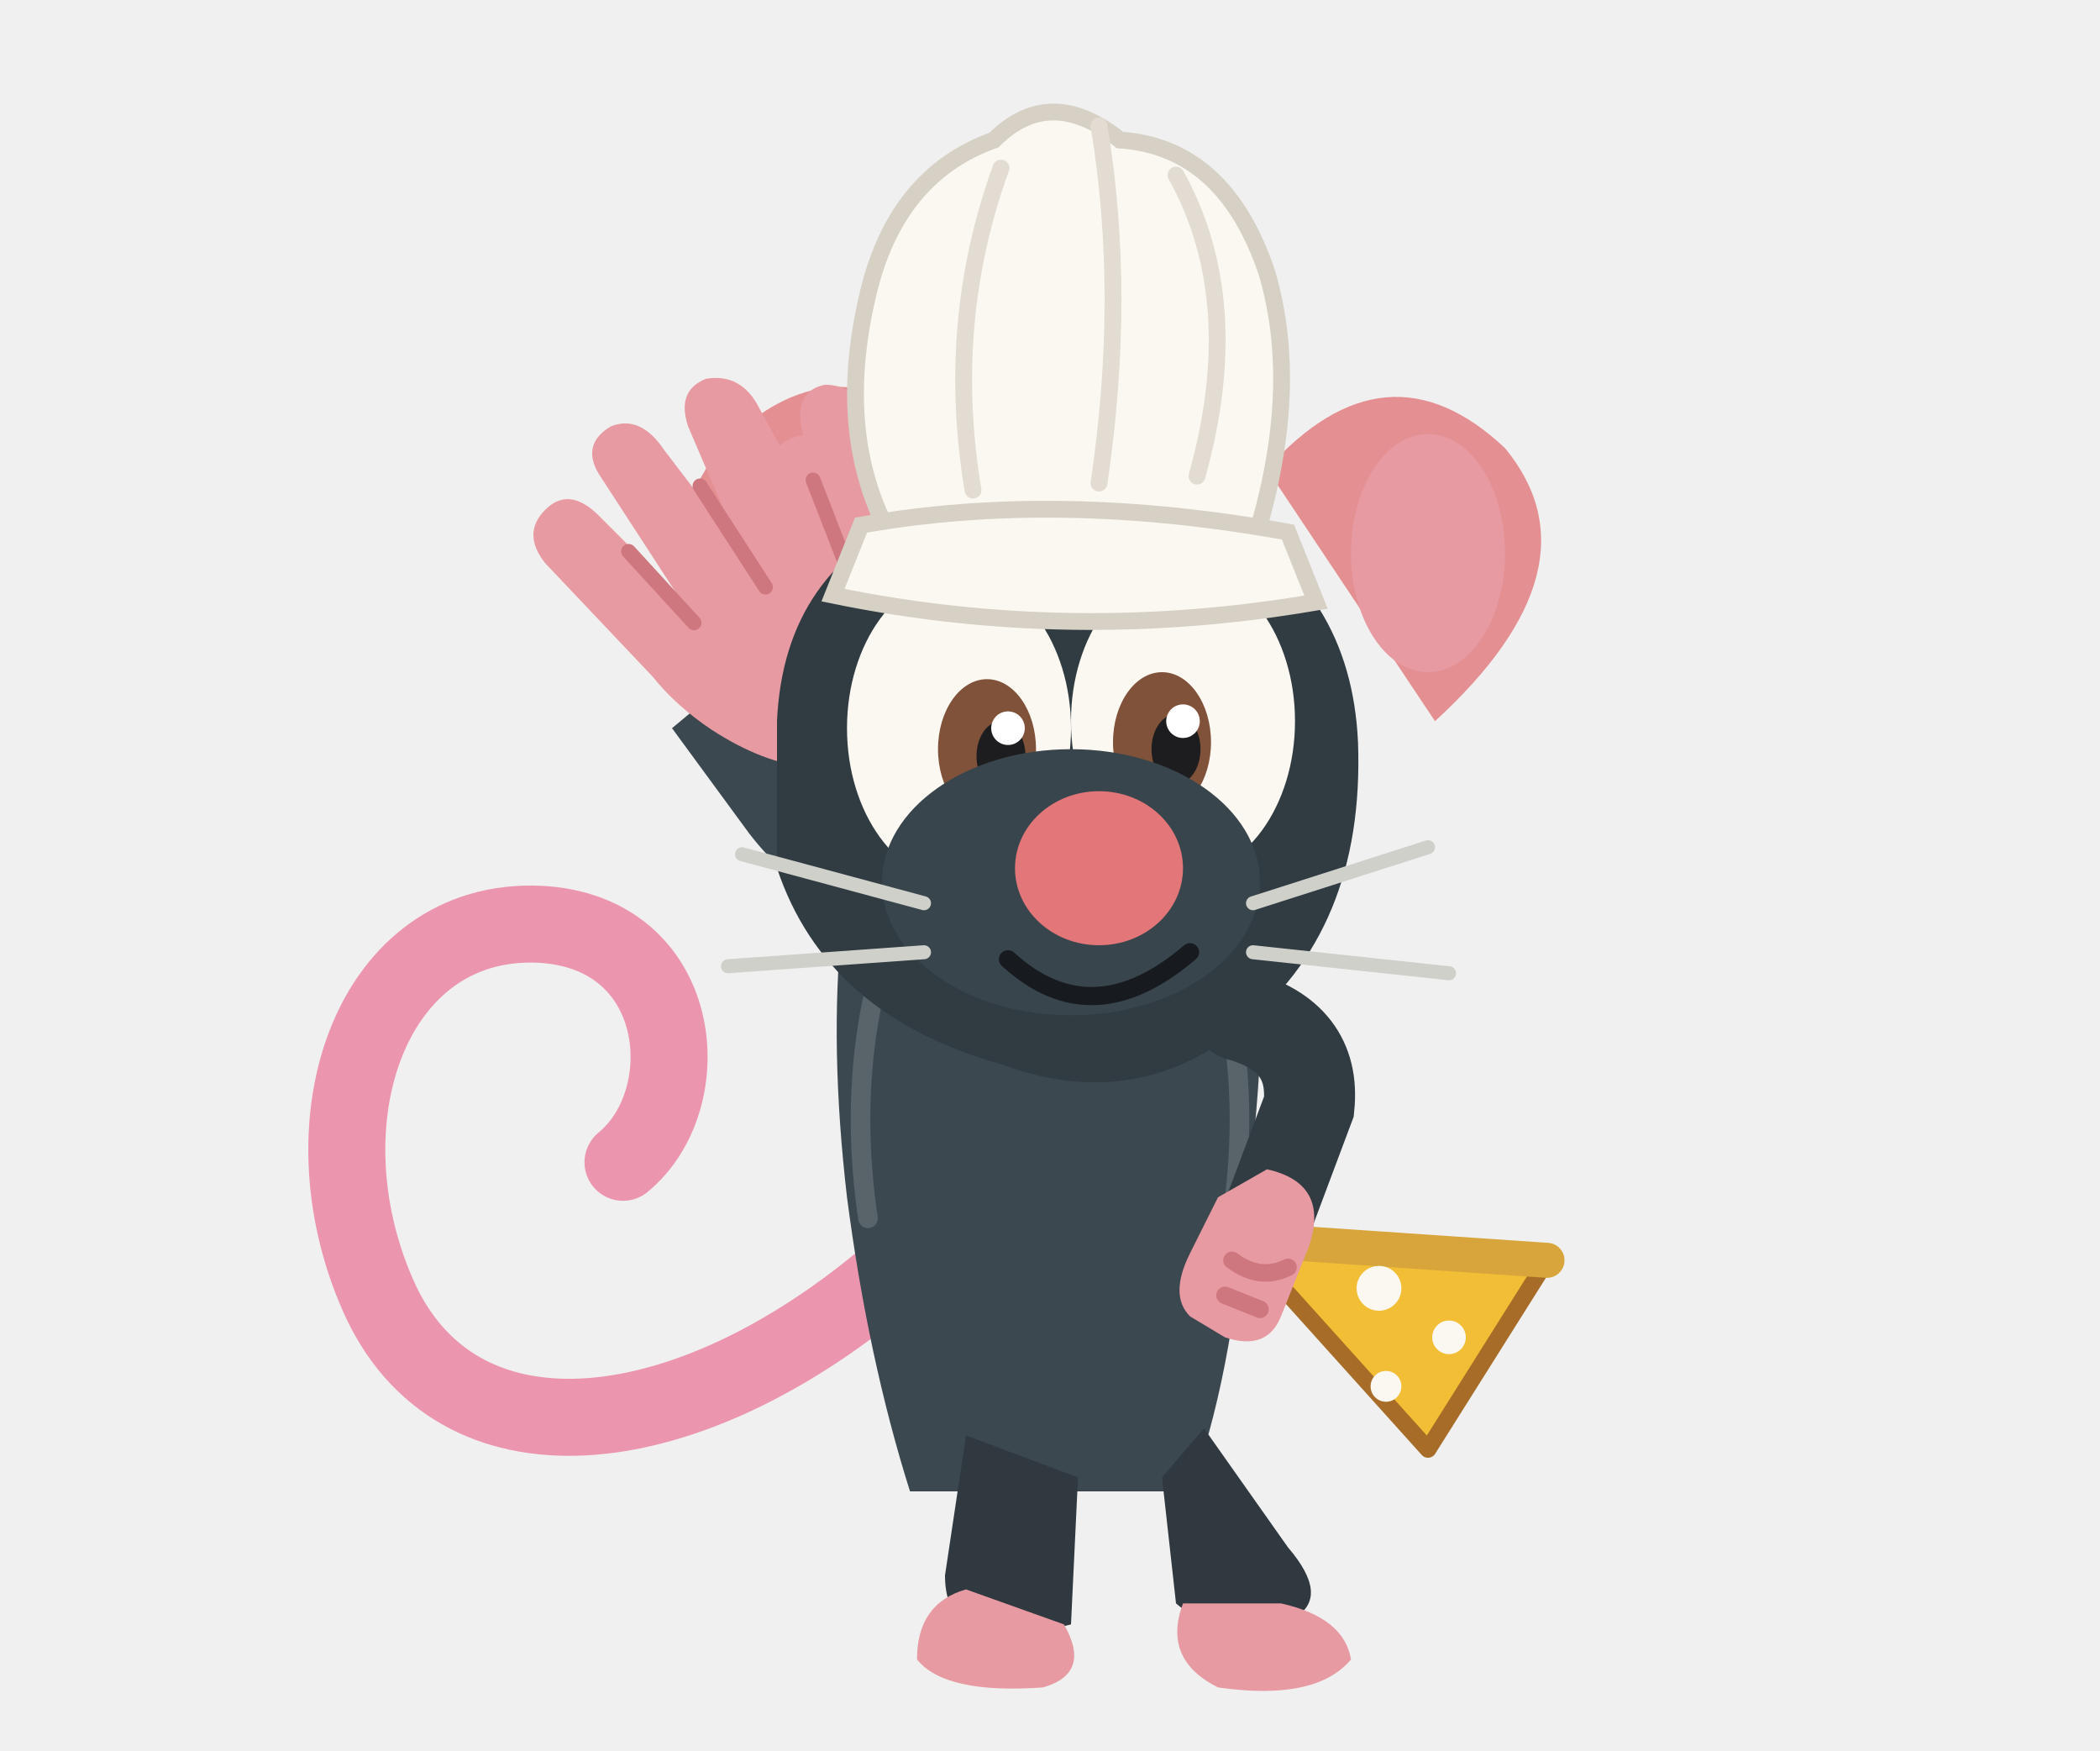
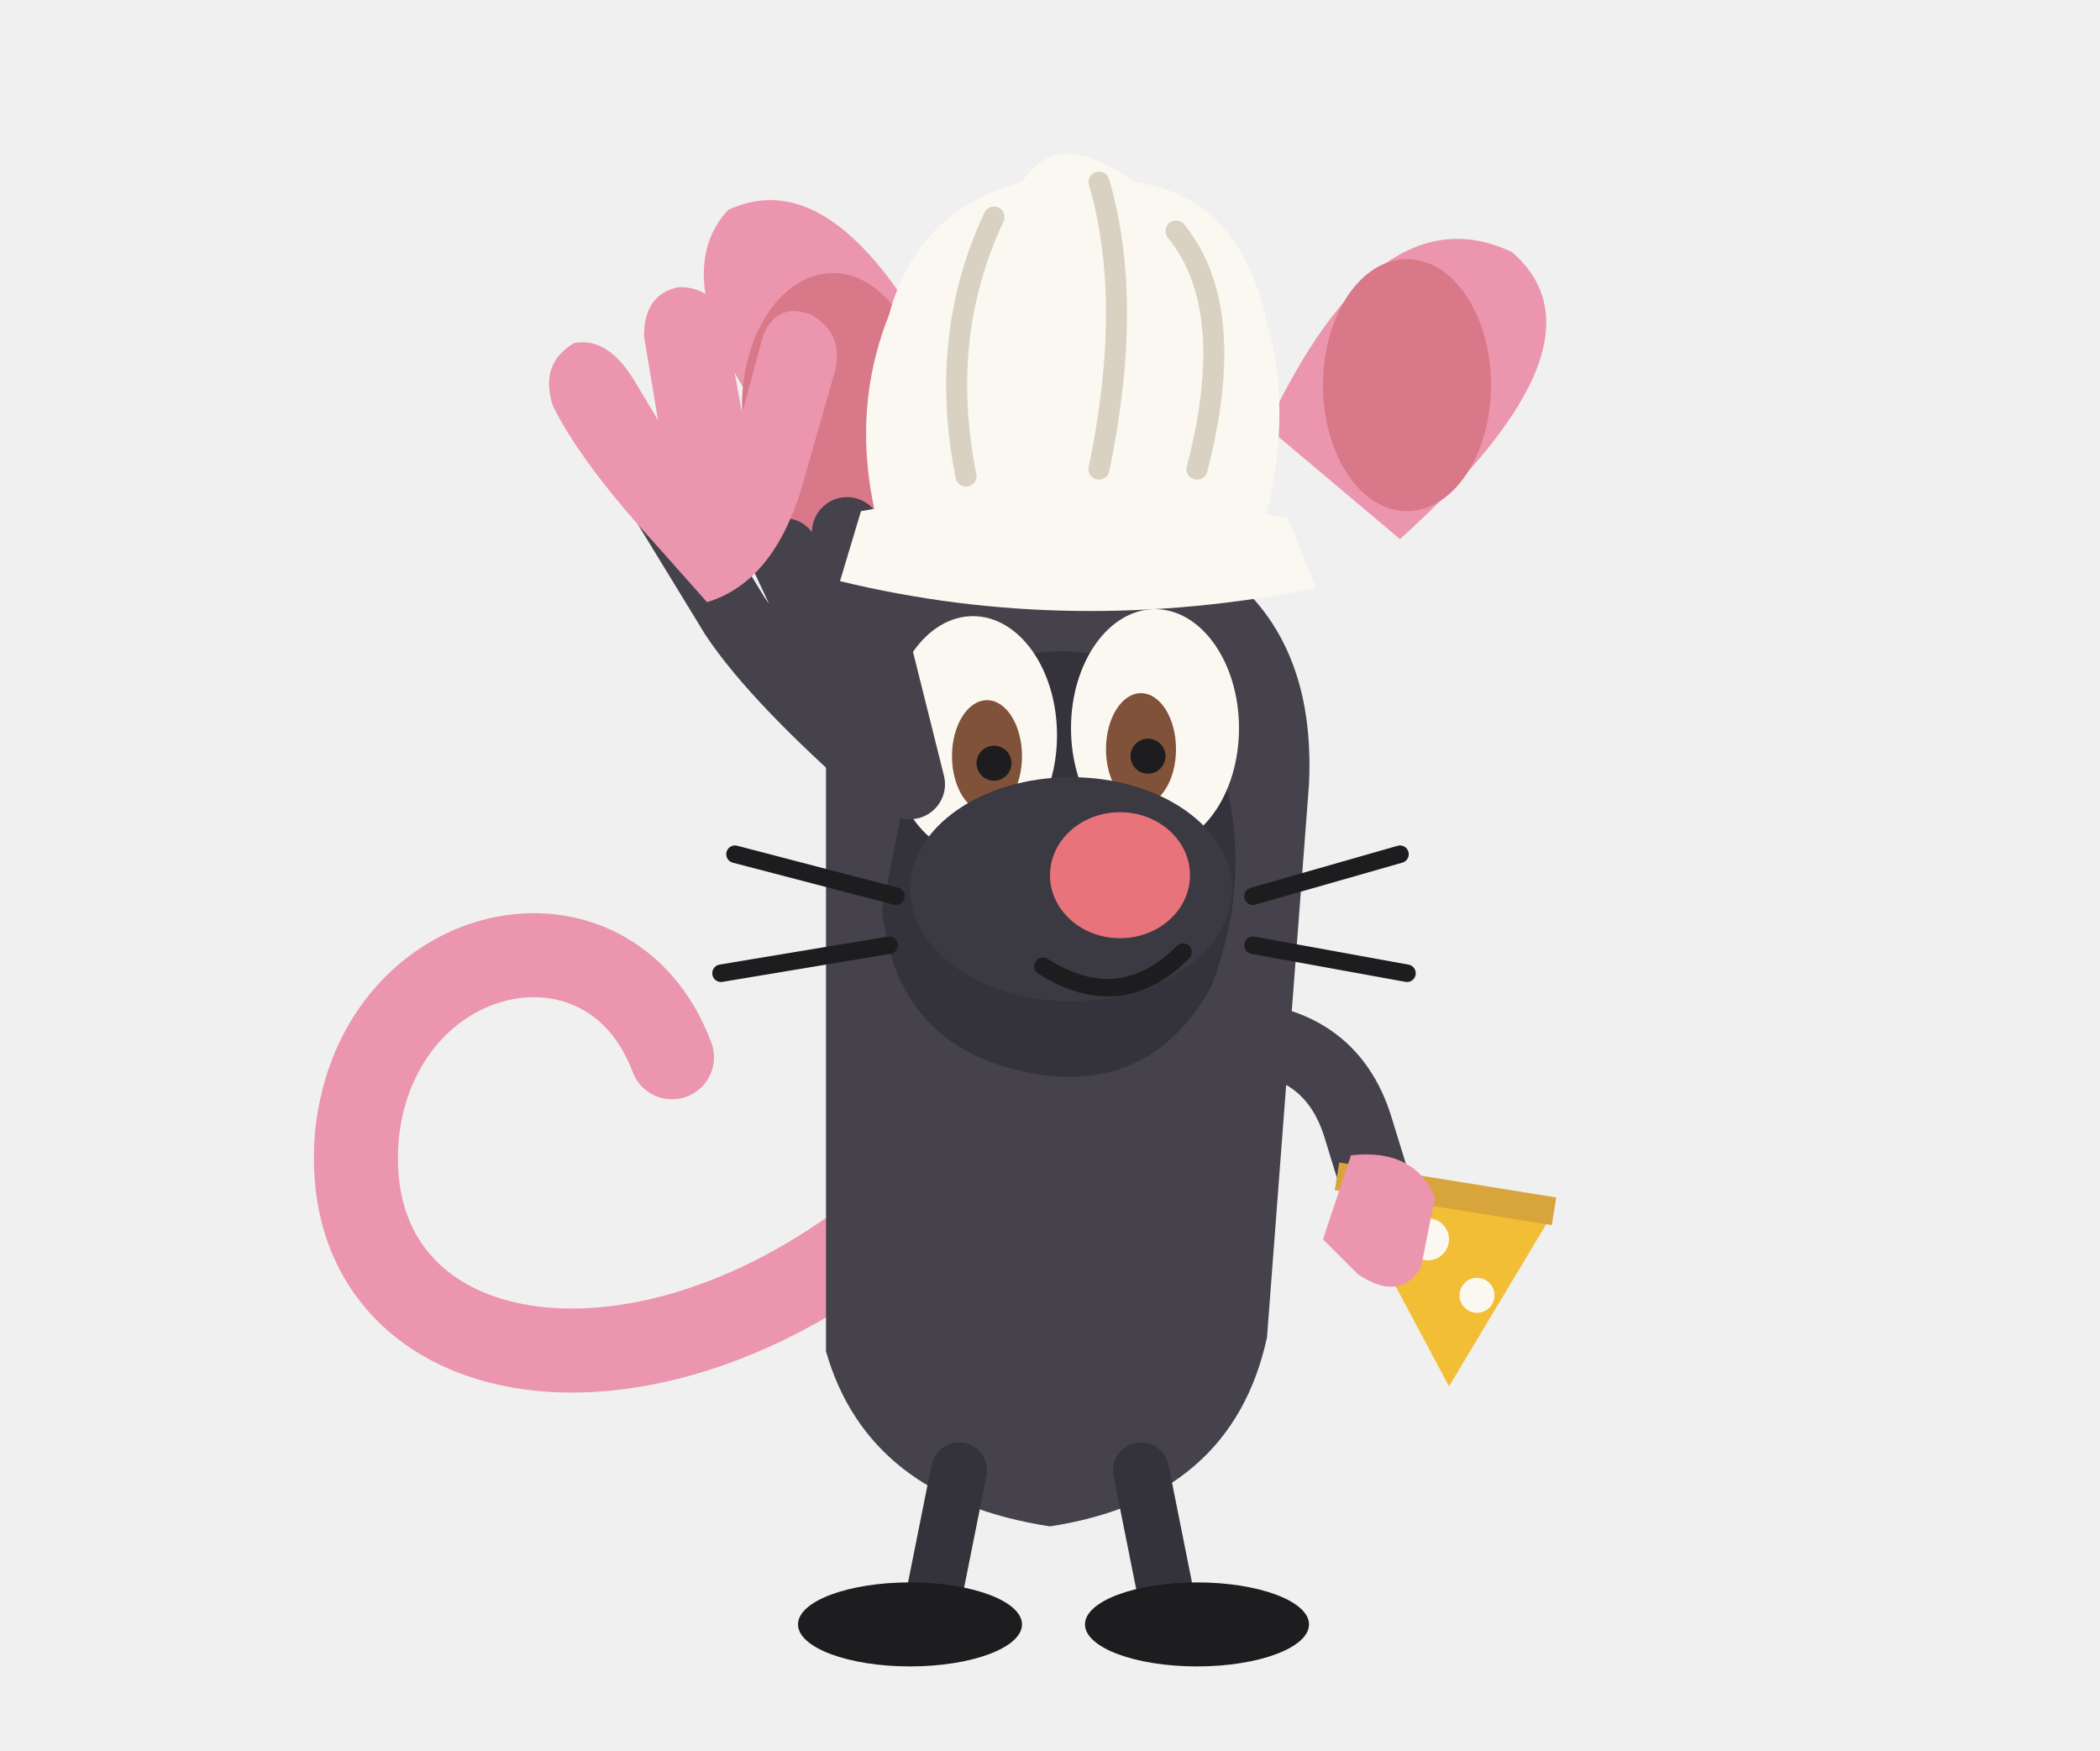
- <svg xmlns="http://www.w3.org/2000/svg" width="300" height="250" viewBox="25 0 250 250">
-   <path d="M126 183 C97 207 65 210 54 185 C43 160 53 131 77 132 C98 133 100 157 89 166" fill="none" stroke="#EC95AE" stroke-width="11" stroke-linecap="round" />
-   <path d="M110 100 Q89 77 105 62 Q123 46 140 68 M181 67 Q198 48 215 64 Q229 81 205 103" fill="#E48F91" stroke-linejoin="round" />
-   <ellipse cx="116" cy="79" rx="11" ry="17" fill="#E79AA1" />
-   <ellipse cx="204" cy="79" rx="11" ry="17" fill="#E79AA1" />
-   <path d="M128 102 Q138 92 150 92 Q166 92 174 104 Q184 127 178 172 Q176 197 170 213 L130 213 Q124 194 121 171 Q116 128 128 102Z" fill="#3C4850" />
-   <path d="M131 124 Q120 147 124 174 M169 124 Q180 147 176 174" fill="none" stroke="#59646A" stroke-width="2.8" stroke-linecap="round" />
-   <path d="M138 205 L135 225 Q135 234 145 234 L153 232 L154 211 M166 211 L168 229 Q175 235 185 231 Q190 228 184 221 L172 204" fill="#303940" />
-   <path d="M138 227 Q131 229 131 237 Q135 242 149 241 Q156 239 152 232Z M169 229 Q166 237 174 241 Q188 243 193 237 Q192 231 183 229Z" fill="#E79AA1" />
-   <path d="M130 130 Q117 132 107 119 L96 104 L108 94 L128 108 L140 119Z" fill="#3C4850" stroke-linejoin="round" />
-   <g transform="translate(15 15) scale(.85)">
-     <path d="M102 105 Q96 101 92 96 L74 77 Q70 72 74 68 Q78 64 83 69 L96 82 L83 62 Q80 57 85 54 Q90 52 94 58 L107 75 L98 54 Q96 48 101 46 Q107 45 110 51 L122 73 L117 54 Q116 48 121 47 Q127 47 129 54 L137 82 Q142 96 132 108 Q119 116 102 105Z" fill="#E79AA1" stroke-linejoin="round" />
-     <path d="M88 75 L99 87 M100 64 L111 81 M119 63 L126 81" fill="none" stroke="#CF777F" stroke-width="2.5" stroke-linecap="round" />
-   </g>
-   <path d="M111 103 Q112 81 132 73 Q152 64 174 74 Q193 84 194 106 Q195 133 177 147 Q162 159 143 152 Q118 145 111 124Z" fill="#303B42" />
-   <ellipse cx="137" cy="104" rx="16" ry="22" fill="#FBF8F1" />
-   <ellipse cx="169" cy="103" rx="16" ry="22" fill="#FBF8F1" />
-   <ellipse cx="141" cy="107" rx="7" ry="10" fill="#80523A" />
-   <ellipse cx="166" cy="106" rx="7" ry="10" fill="#80523A" />
-   <ellipse cx="143" cy="108" rx="3.5" ry="5" fill="#1D1D1F" />
-   <ellipse cx="168" cy="107" rx="3.5" ry="5" fill="#1D1D1F" />
-   <circle cx="144" cy="104" r="2.4" fill="#FFFFFF" />
-   <circle cx="169" cy="103" r="2.4" fill="#FFFFFF" />
-   <ellipse cx="153" cy="126" rx="27" ry="19" fill="#39454C" />
-   <ellipse cx="157" cy="124" rx="12" ry="11" fill="#E27678" />
-   <path d="M144 137 Q156 148 170 136" fill="none" stroke="#171B20" stroke-width="2.6" stroke-linecap="round" />
-   <path d="M132 129 L106 122 M132 136 L104 138 M179 129 L204 121 M179 136 L207 139" fill="none" stroke="#CFD0CA" stroke-width="2" stroke-linecap="round" />
-   <path d="M177 145 Q188 148 187 158 L181 174" fill="none" stroke="#303B42" stroke-width="13" stroke-linecap="round" />
-   <path d="M177 177 L221 180 L204 207Z" fill="#F2BE35" stroke="#A76D28" stroke-width="2.4" stroke-linejoin="round" />
-   <path d="M177 177 L221 180" fill="none" stroke="#D7A53C" stroke-width="5" stroke-linecap="round" />
-   <circle cx="197" cy="184" r="3.2" fill="#FBF8F1" />
-   <circle cx="207" cy="191" r="2.4" fill="#FBF8F1" />
-   <circle cx="198" cy="198" r="2.2" fill="#FBF8F1" />
-   <path d="M181 167 Q190 169 187 178 L183 188 Q181 193 175 191 L170 188 Q167 185 170 179 L174 171Z" fill="#E79AA1" />
-   <path d="M176 180 Q180 183 184 181 M175 185 L180 187" fill="none" stroke="#CF777F" stroke-width="2.5" stroke-linecap="round" />
-   <path d="M128 78 Q119 63 124 42 Q128 25 142 20 Q150 12 160 20 Q175 21 181 39 Q186 56 179 78Z" fill="#FBF8F1" stroke="#D6D0C5" stroke-width="2.4" />
-   <path d="M139 70 Q135 46 143 24 M157 69 Q161 42 157 18 M171 68 Q178 43 168 25" fill="none" stroke="#E2DCD2" stroke-width="2.4" stroke-linecap="round" />
-   <path d="M123 75 Q151 70 184 76 L188 86 Q153 92 119 85Z" fill="#FBF8F1" stroke="#D6D0C5" stroke-width="2.4" />
+ <svg xmlns="http://www.w3.org/2000/svg" width="300" height="250" viewBox="0 0 300 250">
+   <path d="M124 177 C88 204 48 195 51 162 C54 134 87 127 96 151" fill="none" stroke="#EC95AE" stroke-width="12" stroke-linecap="round" />
+   <path d="M117 70 Q93 42 104 30 Q121 22 138 59 M181 61 Q197 27 216 36 Q231 49 200 77" fill="#EC95AE" />
+   <ellipse cx="119" cy="58" rx="13" ry="19" fill="#D97888" />
+   <ellipse cx="201" cy="55" rx="12" ry="18" fill="#D97888" />
+   <path d="M118 105 Q116 85 128 80 Q151 67 174 81 Q188 91 187 112 L181 191 Q176 214 150 218 Q124 214 118 193Z" fill="#45424C" />
+   <path d="M131 105 Q135 94 151 93 Q167 93 173 105 Q180 123 173 141 Q164 157 146 153 Q128 149 126 130Z" fill="#34333B" />
+   <ellipse cx="139" cy="105" rx="12" ry="17" fill="#FBF8F1" />
+   <ellipse cx="165" cy="104" rx="12" ry="17" fill="#FBF8F1" />
+   <ellipse cx="141" cy="108" rx="5" ry="8" fill="#80523A" />
+   <ellipse cx="163" cy="107" rx="5" ry="8" fill="#80523A" />
+   <circle cx="142" cy="109" r="2.5" fill="#1D1D1F" />
+   <circle cx="164" cy="108" r="2.5" fill="#1D1D1F" />
+   <ellipse cx="153" cy="127" rx="23" ry="16" fill="#3B3941" />
+   <ellipse cx="160" cy="125" rx="10" ry="9" fill="#E8737A" />
+   <path d="M149 138 Q160 145 169 136 M128 128 L105 122 M127 135 L103 139 M179 128 L200 122 M179 135 L201 139" fill="none" stroke="#1D1D1F" stroke-width="2.5" stroke-linecap="round" />
+   <path d="M127 111 Q111 97 105 88 L94 70 M126 109 L112 79 M130 112 L121 76" fill="none" stroke="#45424C" stroke-width="10" stroke-linecap="round" />
+   <path d="M93 77 Q83 66 79 58 Q77 52 82 49 Q87 48 91 55 L94 60 L92 48 Q92 42 97 41 Q103 41 104 48 L106 59 L109 48 Q111 43 116 45 Q121 48 119 54 L115 68 Q111 83 101 86Z" fill="#EC95AE" />
+   <path d="M175 148 Q190 148 194 161 L198 174" fill="none" stroke="#45424C" stroke-width="10" stroke-linecap="round" />
+   <path d="M191 168 L222 173 L207 198Z" fill="#F2BE35" />
+   <path d="M191 168 L222 173" stroke="#D7A53C" stroke-width="4" />
+   <circle cx="204" cy="177" r="3" fill="#FBF8F1" />
+   <circle cx="211" cy="185" r="2.5" fill="#FBF8F1" />
+   <path d="M193 165 Q202 164 205 171 L203 181 Q200 186 194 182 L189 177Z" fill="#EC95AE" />
+   <path d="M137 210 L133 230 M163 210 L167 230" stroke="#34333B" stroke-width="8" stroke-linecap="round" />
+   <ellipse cx="130" cy="232" rx="16" ry="6" fill="#1D1D1F" />
+   <ellipse cx="171" cy="232" rx="16" ry="6" fill="#1D1D1F" />
+   <path d="M126 77 Q121 60 127 45 Q131 30 146 26 Q151 18 162 26 Q177 28 181 46 Q185 60 180 77Z" fill="#FBF8F1" />
+   <path d="M138 68 Q134 48 142 31 M157 67 Q162 43 157 26 M171 67 Q177 44 168 33" fill="none" stroke="#D9D2C2" stroke-width="3" stroke-linecap="round" />
+   <path d="M123 73 Q151 68 184 74 L188 84 Q153 91 120 83Z" fill="#FBF8F1" />
</svg>
